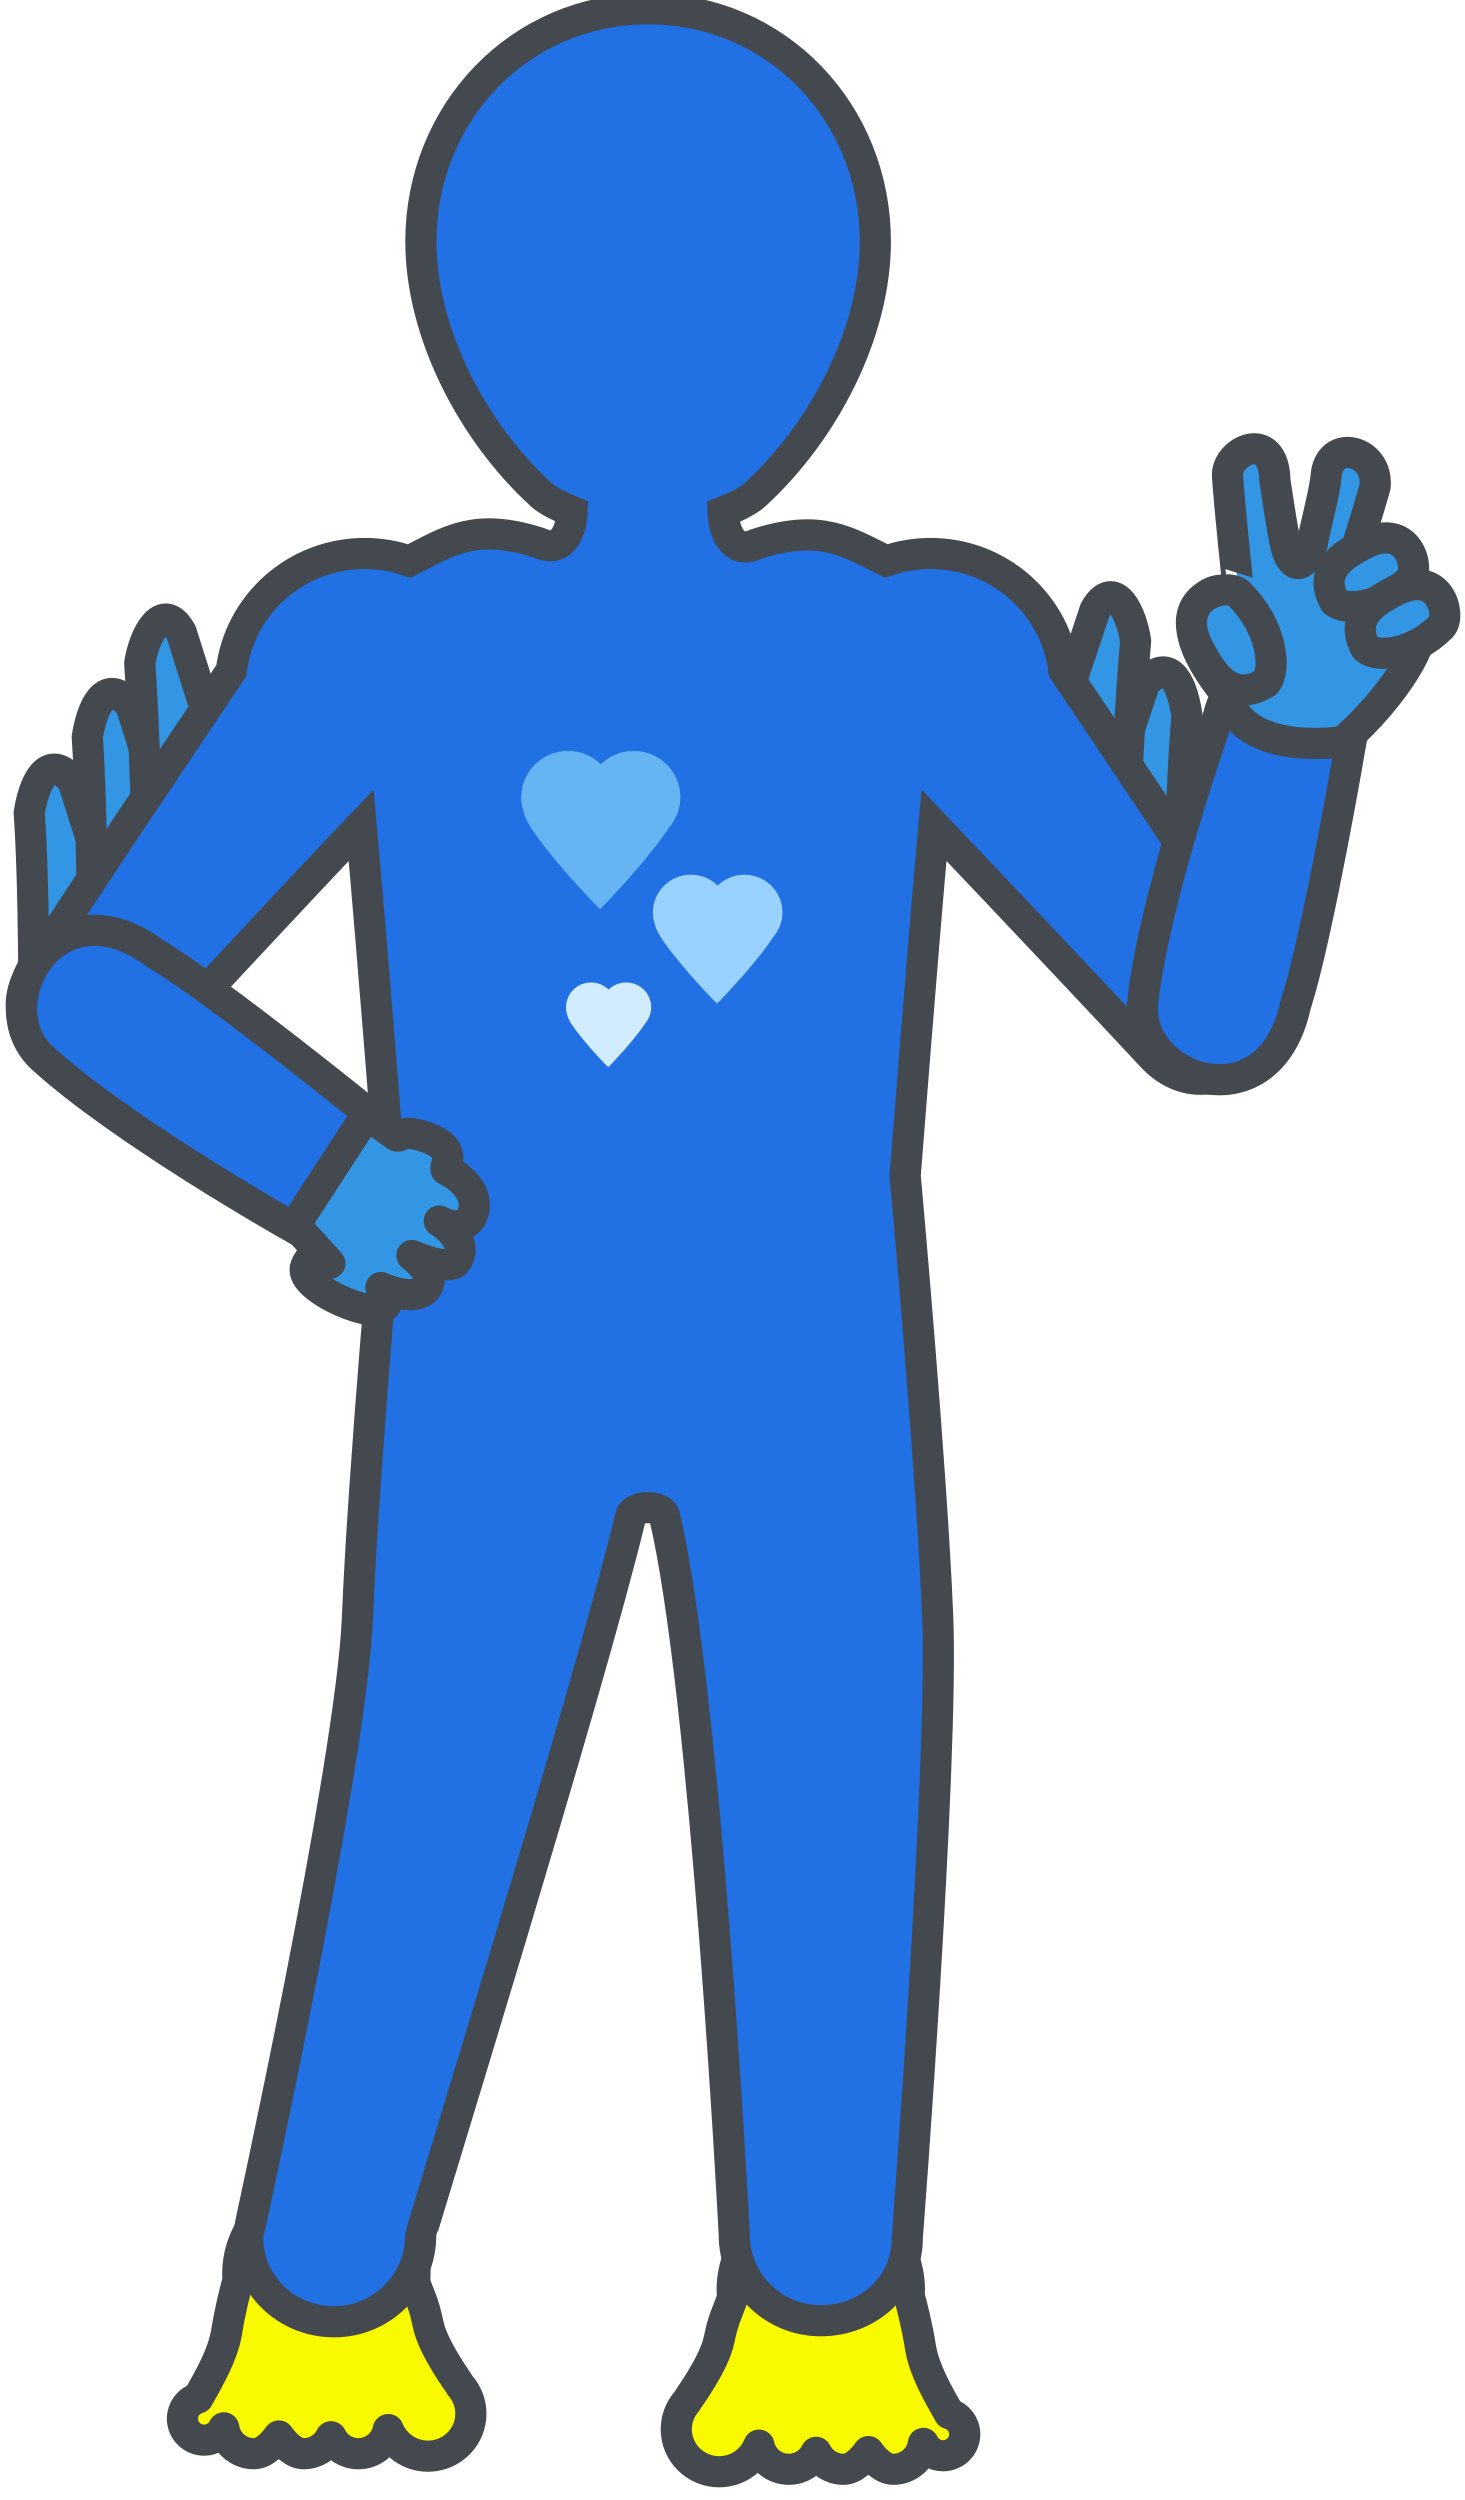
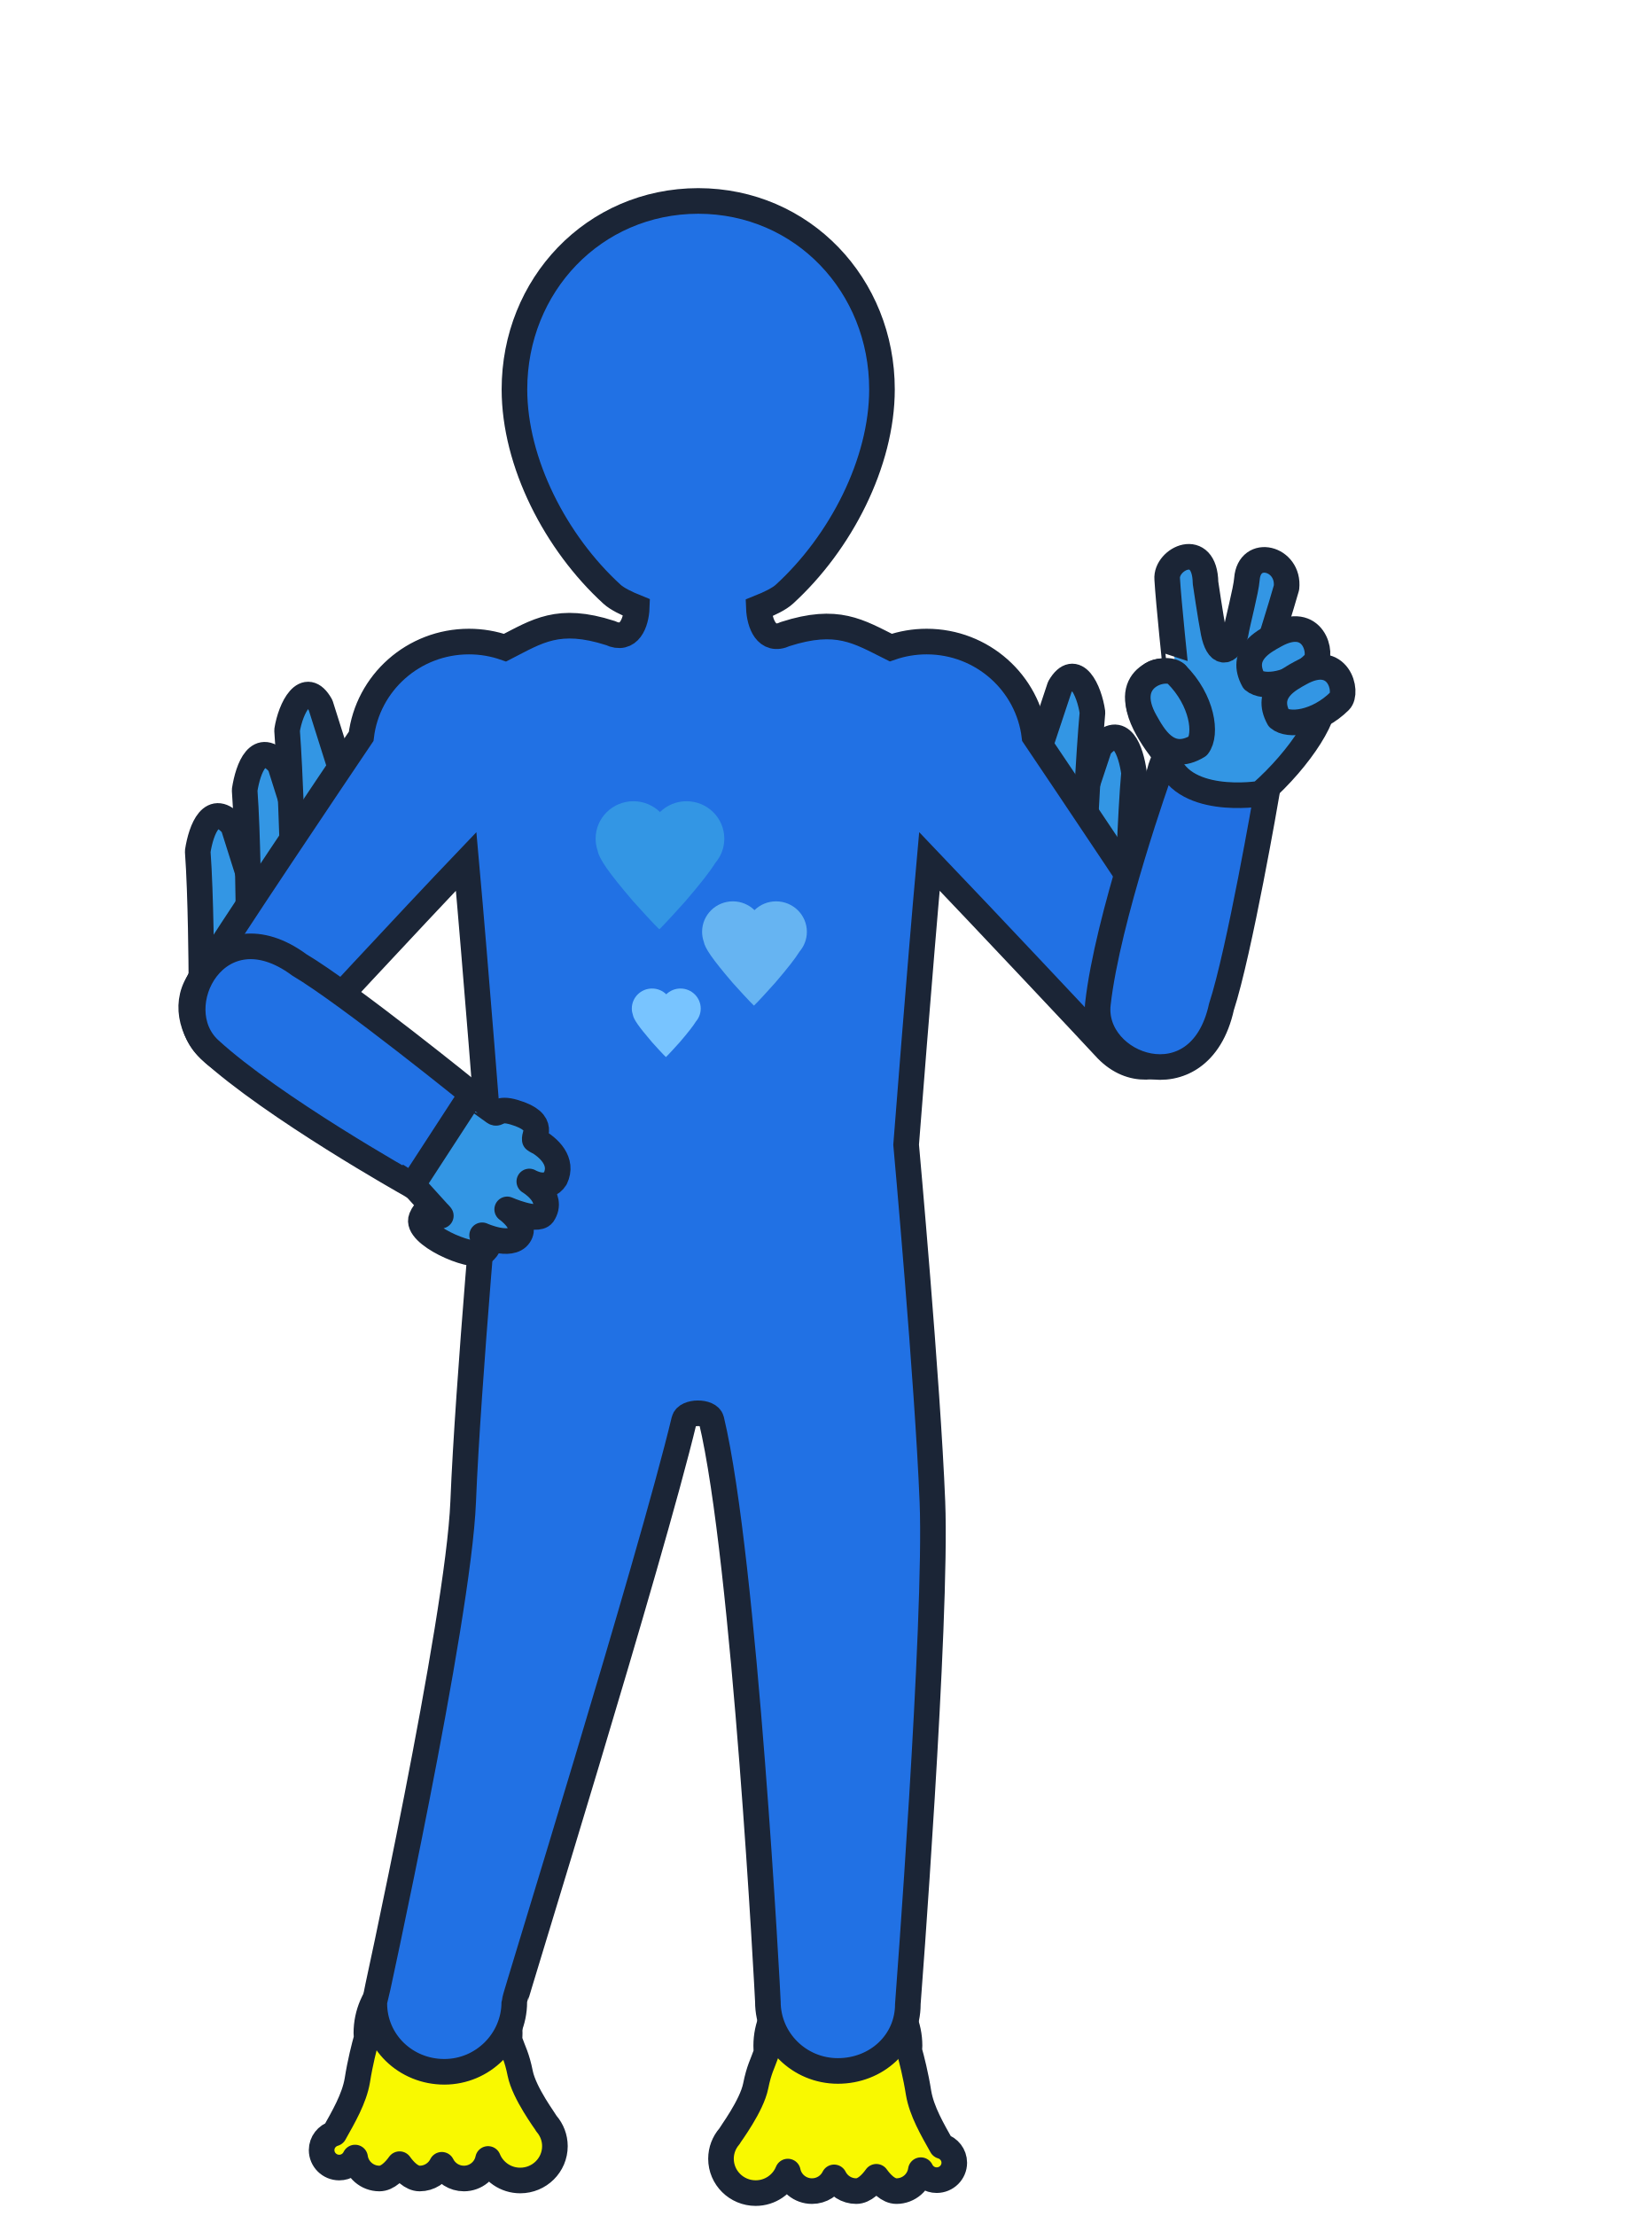
- <svg xmlns="http://www.w3.org/2000/svg" version="1.1" id="Layer_1" x="0px" y="0px" width="187.965px" height="320.881px" viewBox="0 0 187.965 320.881" enable-background="new 0 0 187.965 320.881" xml:space="preserve">
-   <g>
-     <path fill="#3396E4" stroke="#44484F" stroke-width="4" stroke-linecap="round" stroke-linejoin="round" stroke-miterlimit="10" d="   M158.719,120.967c0,0,0.323-12.399,0.936-19.259c-0.494-3.527-2.078-8.05-5.486-4.137c-1.509,4.544-4.125,12.42-4.125,12.42   L158.719,120.967z" />
-     <path fill="#3396E4" stroke="#44484F" stroke-width="4" stroke-linecap="round" stroke-linejoin="round" stroke-miterlimit="10" d="   M151.387,111.131c0,0,0.352-12.39,0.965-19.248c-0.495-3.528-2.052-8.041-5.459-4.128c-1.51,4.544-4.126,12.42-4.126,12.42   L151.387,111.131z" />
-     <path fill="#3396E4" stroke="#44484F" stroke-width="4" stroke-linecap="round" stroke-linejoin="round" stroke-miterlimit="10" d="   M144.529,101.454c0,0,0.617-12.302,1.229-19.161c-0.493-3.527-2.735-8.268-5.194-4.039c-1.509,4.543-4.125,12.419-4.125,12.419   L144.529,101.454z" />
-     <path fill="#3396E4" stroke="#44484F" stroke-width="4" stroke-linecap="round" stroke-linejoin="round" stroke-miterlimit="10" d="   M4.328,123.629c0,0-0.066-12.425-0.577-19.293c0.545-3.52,2.269-8.041,5.618-4.078c1.442,4.565,3.942,12.479,3.942,12.479   L4.328,123.629z" />
-     <path fill="#3396E4" stroke="#44484F" stroke-width="4" stroke-linecap="round" stroke-linejoin="round" stroke-miterlimit="10" d="   M11.806,113.903c0,0-0.097-12.416-0.608-19.284c0.547-3.52,2.243-8.032,5.592-4.069c1.443,4.565,3.943,12.479,3.943,12.479   L11.806,113.903z" />
-     <path fill="#3396E4" stroke="#44484F" stroke-width="4" stroke-linecap="round" stroke-linejoin="round" stroke-miterlimit="10" d="   M18.805,104.327c0,0-0.361-12.331-0.873-19.198c0.545-3.521,2.929-8.25,5.324-3.986c1.443,4.565,3.942,12.479,3.942,12.479   L18.805,104.327z" />
-     <path fill="#F9F900" stroke="#44484F" stroke-width="4" stroke-linecap="round" stroke-linejoin="round" stroke-miterlimit="10" d="   M59.133,306.278c-0.186-0.365-3.561-4.854-4.199-8.017c-0.543-2.692-1.049-3.407-1.723-5.333c0.033-0.351,0.055-0.705,0.055-1.063   c0-6.223-5.093-11.268-11.375-11.268c-6.281,0-11.375,5.045-11.375,11.268c0,0.265,0.022,0.523,0.04,0.785   c-0.356,1.277-1.026,3.854-1.476,6.719c-0.496,2.91-2.213,5.828-3.666,8.426c-1.153,0.34-2,1.387-2,2.64   c0,1.527,1.25,2.767,2.793,2.767c1.115,0,2.069-0.652,2.518-1.588c0.269,1.879,1.895,3.326,3.866,3.326   c1.319,0,2.483-1.282,3.192-2.273c0.708,0.991,1.872,2.273,3.191,2.273c1.545,0,2.876-0.889,3.512-2.177   c0.635,1.288,1.966,2.177,3.511,2.177c1.892,0,3.471-1.332,3.832-3.102c0.815,2.003,2.792,3.418,5.104,3.418   c3.041,0,5.506-2.441,5.506-5.454C60.439,308.458,59.947,307.229,59.133,306.278z" />
-     <path fill="#F9F900" stroke="#44484F" stroke-width="4" stroke-linecap="round" stroke-linejoin="round" stroke-miterlimit="10" d="   M88.109,308.278c0.186-0.365,3.561-4.854,4.198-8.017c0.544-2.692,1.05-3.407,1.723-5.333c-0.032-0.351-0.054-0.705-0.054-1.063   c0-6.223,5.092-11.268,11.374-11.268s11.375,5.045,11.375,11.268c0,0.265-0.022,0.523-0.04,0.785   c0.357,1.277,1.026,3.854,1.477,6.719c0.494,2.91,2.213,5.828,3.666,8.426c1.152,0.34,1.999,1.387,1.999,2.64   c0,1.527-1.251,2.767-2.793,2.767c-1.114,0-2.069-0.652-2.517-1.588c-0.27,1.879-1.896,3.326-3.867,3.326   c-1.318,0-2.484-1.282-3.191-2.273c-0.709,0.991-1.873,2.273-3.191,2.273c-1.545,0-2.877-0.889-3.512-2.177   c-0.636,1.288-1.967,2.177-3.512,2.177c-1.893,0-3.471-1.332-3.832-3.102c-0.814,2.003-2.791,3.418-5.104,3.418   c-3.041,0-5.507-2.441-5.507-5.454C86.801,310.458,87.295,309.229,88.109,308.278z" />
-     <path fill="#2171E4" stroke="#44484F" stroke-width="4" stroke-miterlimit="10" d="M162.354,125.083   c-4.212-6.953-21.975-33.321-25.805-38.999c-1.015-8.472-8.286-15.041-17.11-15.041c-1.995,0-3.907,0.34-5.689,0.957   c-5.136-2.559-8.479-4.805-16.731-2.156c-3.007,1.415-4.114-1.726-4.207-4.138c1.732-0.69,3.244-1.438,4.043-2.169   c8.927-8.148,15.499-20.86,15.499-32.519c0-16.493-12.564-29.868-29.161-29.896C66.593,1.15,54.021,14.525,54.021,31.019   c0,11.658,6.563,24.37,15.492,32.519c0.78,0.713,2.238,1.442,3.919,2.119c-0.088,2.368-1.193,5.447-4.207,4.03   c-8.231-2.643-11.58-0.292-16.693,2.326c-1.793-0.626-3.719-0.97-5.729-0.97c-8.824,0-16.094,6.569-17.109,15.041   c-3.83,5.678-21.593,32.046-25.805,38.999c-4.857,7.612,6.527,18.896,14.294,10.985c2.427-2.637,19.382-20.938,28.175-30.136   c1.539,17.104,3.699,44.948,3.699,44.948s-3.417,37.7-4.174,56.67c-0.756,18.969-14.1,79.546-14.1,79.596   c0,6.075,4.974,10.861,11.107,10.861c6.135,0,11.107-4.994,11.107-11.07c0-0.47,21.66-70.194,26.965-92.354   c0.339-1.413,3.977-1.444,4.315-0.028c5.305,22.157,8.966,91.844,8.966,92.314c0,6.075,4.973,11.001,11.106,11.001   s11.106-4.533,11.106-10.608c0-0.05,4.657-60.743,3.901-79.713c-0.757-18.969-4.174-56.669-4.174-56.669s2.158-27.836,3.696-44.952   c8.791,9.197,25.751,27.228,28.179,29.864C155.826,143.704,167.211,132.695,162.354,125.083z" />
+ <svg xmlns="http://www.w3.org/2000/svg" version="1.1" x="0px" y="0px" width="258px" height="346.166px" viewBox="0 0 258 346.166" style="enable-background:new 0 0 258 346.166;" xml:space="preserve">
+   <g id="sharkmanBodyH">
+     <rect x="-0.333" y="-0.334" style="fill:none;" width="258" height="347" />
    <g>
-       <path fill="#66B4F2" d="M87.327,102.323c0-3.281-2.687-5.941-5.999-5.941c-1.643,0-3.13,0.655-4.213,1.714    c-1.084-1.059-2.57-1.714-4.213-1.714c-3.314,0-6,2.66-6,5.941c0,0.672,0.117,1.315,0.325,1.917    c0.239,1.273,1.64,3.354,5.619,7.998c3.468,3.867,4.171,4.461,4.171,4.461s0.676-0.594,4.145-4.461    c2.455-2.865,3.922-4.751,4.742-6.078C86.791,105.125,87.327,103.787,87.327,102.323z" />
-       <path fill="#99D2FF" d="M100.43,117.107c0-2.673-2.188-4.838-4.885-4.838c-1.338,0-2.549,0.533-3.43,1.396    c-0.883-0.862-2.093-1.396-3.431-1.396c-2.697,0-4.884,2.165-4.884,4.838c0,0.546,0.096,1.07,0.264,1.561    c0.195,1.036,1.335,2.73,4.575,6.512c2.823,3.148,3.396,3.632,3.396,3.632s0.551-0.483,3.374-3.632    c1.999-2.333,3.192-3.868,3.862-4.949C99.992,119.388,100.43,118.299,100.43,117.107z" />
-       <path fill="#D1EBFF" d="M83.582,129.283c0-1.758-1.438-3.181-3.212-3.181c-0.88,0-1.676,0.351-2.255,0.917    c-0.58-0.566-1.376-0.917-2.256-0.917c-1.773,0-3.211,1.423-3.211,3.181c0,0.359,0.062,0.704,0.174,1.026    c0.128,0.681,0.877,1.795,3.008,4.281c1.855,2.07,2.232,2.388,2.232,2.388s0.362-0.317,2.219-2.388    c1.314-1.534,2.1-2.543,2.539-3.254C83.295,130.782,83.582,130.066,83.582,129.283z" />
+       <g>
+         <path style="fill:#3396E4;stroke:#1B2536;stroke-width:4;stroke-linecap:round;stroke-linejoin:round;stroke-miterlimit:10;" d="     M183.441,149.363c0,0,0.316-12.206,0.92-18.958c-0.485-3.473-2.045-7.924-5.4-4.073c-1.486,4.473-4.061,12.226-4.061,12.226     L183.441,149.363z" />
+         <path style="fill:#3396E4;stroke:#1B2536;stroke-width:4;stroke-linecap:round;stroke-linejoin:round;stroke-miterlimit:10;" d="     M176.223,139.681c0,0,0.347-12.196,0.95-18.948c-0.487-3.473-2.021-7.916-5.374-4.063c-1.484,4.473-4.062,12.227-4.062,12.227     L176.223,139.681z" />
+         <path style="fill:#3396E4;stroke:#1B2536;stroke-width:4;stroke-linecap:round;stroke-linejoin:round;stroke-miterlimit:10;" d="     M169.473,130.155c0,0,0.607-12.109,1.209-18.862c-0.483-3.472-2.691-8.138-5.111-3.976c-1.485,4.472-4.061,12.226-4.061,12.226     L169.473,130.155z" />
+         <path style="fill:#3396E4;stroke:#1B2536;stroke-width:4;stroke-linecap:round;stroke-linejoin:round;stroke-miterlimit:10;" d="     M31.459,151.984c0,0-0.065-12.231-0.568-18.992c0.536-3.465,2.233-7.916,5.53-4.014c1.42,4.494,3.881,12.284,3.881,12.284     L31.459,151.984z" />
+         <path style="fill:#3396E4;stroke:#1B2536;stroke-width:4;stroke-linecap:round;stroke-linejoin:round;stroke-miterlimit:10;" d="     M38.82,142.41c0,0-0.094-12.223-0.598-18.983c0.538-3.465,2.208-7.907,5.504-4.006c1.419,4.495,3.881,12.284,3.881,12.284     L38.82,142.41z" />
+         <path style="fill:#3396E4;stroke:#1B2536;stroke-width:4;stroke-linecap:round;stroke-linejoin:round;stroke-miterlimit:10;" d="     M45.71,132.983c0,0-0.356-12.139-0.86-18.898c0.537-3.466,2.884-8.122,5.242-3.924c1.42,4.494,3.88,12.284,3.88,12.284     L45.71,132.983z" />
+         <path style="fill:#F9F900;stroke:#1B2536;stroke-width:4;stroke-linecap:round;stroke-linejoin:round;stroke-miterlimit:10;" d="     M85.408,331.783c-0.183-0.36-3.504-4.779-4.132-7.892c-0.535-2.65-1.033-3.355-1.696-5.25c0.033-0.344,0.053-0.695,0.053-1.046     c0-6.126-5.013-11.091-11.196-11.091c-6.184,0-11.197,4.965-11.197,11.091c0,0.26,0.022,0.515,0.04,0.773     c-0.352,1.257-1.011,3.792-1.453,6.613c-0.487,2.865-2.179,5.738-3.608,8.294c-1.136,0.335-1.97,1.365-1.97,2.598     c0,1.503,1.231,2.725,2.75,2.725c1.097,0,2.037-0.642,2.478-1.563c0.265,1.85,1.866,3.274,3.806,3.274     c1.299,0,2.445-1.263,3.143-2.239c0.696,0.977,1.843,2.239,3.142,2.239c1.52,0,2.831-0.875,3.456-2.143     c0.625,1.268,1.936,2.143,3.457,2.143c1.862,0,3.417-1.312,3.772-3.054c0.801,1.972,2.747,3.364,5.025,3.364     c2.993,0,5.42-2.402,5.42-5.37C86.695,333.928,86.209,332.72,85.408,331.783z" />
+         <path style="fill:#F9F900;stroke:#1B2536;stroke-width:4;stroke-linecap:round;stroke-linejoin:round;stroke-miterlimit:10;" d="     M113.934,333.752c0.183-0.36,3.505-4.778,4.131-7.891c0.537-2.652,1.035-3.355,1.695-5.251c-0.029-0.344-0.051-0.694-0.051-1.046     c0-6.126,5.014-11.093,11.196-11.093c6.186,0,11.197,4.967,11.197,11.093c0,0.26-0.022,0.516-0.039,0.772     c0.353,1.257,1.009,3.793,1.454,6.614c0.486,2.865,2.178,5.737,3.609,8.294c1.133,0.335,1.966,1.365,1.966,2.599     c0,1.502-1.23,2.724-2.749,2.724c-1.096,0-2.037-0.643-2.477-1.562c-0.266,1.849-1.867,3.273-3.808,3.273     c-1.298,0-2.444-1.263-3.142-2.238c-0.697,0.976-1.843,2.238-3.142,2.238c-1.52,0-2.831-0.875-3.456-2.145     c-0.627,1.27-1.937,2.145-3.457,2.145c-1.863,0-3.417-1.311-3.773-3.053c-0.801,1.971-2.745,3.364-5.025,3.364     c-2.993,0-5.419-2.403-5.419-5.371C112.646,335.897,113.131,334.688,113.934,333.752z" />
+         <path style="fill:#2171E4;stroke:#1B2536;stroke-width:4;stroke-miterlimit:10;" d="M187.019,153.416     c-4.146-6.845-21.631-32.802-25.401-38.391c-1-8.34-8.158-14.806-16.844-14.806c-1.963,0-3.846,0.334-5.602,0.942     c-5.055-2.519-8.348-4.73-16.469-2.123c-2.961,1.393-4.052-1.699-4.143-4.073c1.706-0.68,3.193-1.416,3.979-2.135     c8.787-8.021,15.257-20.534,15.257-32.011c0-16.236-12.369-29.403-28.704-29.43c-16.342,0.027-28.717,13.194-28.717,29.43     c0,11.477,6.461,23.99,15.25,32.011c0.768,0.702,2.204,1.419,3.857,2.085c-0.085,2.332-1.174,5.362-4.14,3.968     c-8.104-2.601-11.4-0.288-16.433,2.29c-1.765-0.616-3.662-0.954-5.639-0.954c-8.688,0-15.843,6.466-16.843,14.806     c-3.771,5.589-21.256,31.546-25.402,38.391c-4.781,7.493,6.425,18.601,14.071,10.814c2.389-2.595,19.079-20.611,27.734-29.666     c1.516,16.837,3.642,44.247,3.642,44.247s-3.363,37.112-4.108,55.785c-0.745,18.674-13.88,78.305-13.88,78.354     c0,5.979,4.896,10.691,10.933,10.691c6.04,0,10.934-4.916,10.934-10.897c0-0.464,21.323-69.1,26.545-90.912     c0.333-1.391,3.915-1.422,4.248-0.028c5.223,21.812,8.825,90.41,8.825,90.873c0,5.981,4.896,10.831,10.935,10.831     c6.037,0,10.933-4.463,10.933-10.444c0-0.047,4.585-59.794,3.84-78.468c-0.743-18.673-4.107-55.785-4.107-55.785     s2.123-27.401,3.639-44.251c8.653,9.055,25.349,26.804,27.738,29.399C180.594,171.746,191.8,160.909,187.019,153.416z" />
+         <g>
+           <path style="fill:#3396E4;" d="M113.163,131.011c0-3.229-2.644-5.849-5.905-5.849c-1.618,0-3.082,0.645-4.147,1.688      c-1.067-1.042-2.531-1.688-4.148-1.688c-3.261,0-5.905,2.62-5.905,5.849c0,0.661,0.115,1.295,0.319,1.887      c0.237,1.254,1.614,3.302,5.531,7.874c3.414,3.807,4.107,4.392,4.107,4.392s0.665-0.585,4.079-4.392      c2.417-2.82,3.861-4.677,4.67-5.983C112.636,133.769,113.163,132.451,113.163,131.011z" />
+           <path style="fill:#66B4F2;" d="M126.062,145.564c0-2.632-2.153-4.762-4.809-4.762c-1.317,0-2.508,0.525-3.375,1.373      c-0.871-0.848-2.062-1.373-3.38-1.373c-2.654,0-4.807,2.13-4.807,4.762c0,0.538,0.096,1.053,0.26,1.536      c0.193,1.02,1.312,2.688,4.504,6.411c2.78,3.1,3.343,3.575,3.343,3.575s0.543-0.475,3.321-3.575      c1.968-2.296,3.144-3.808,3.803-4.873C125.63,147.809,126.062,146.737,126.062,145.564z" />
+           <path style="fill:#78C4FF;" d="M109.477,157.55c0-1.73-1.418-3.13-3.163-3.13c-0.865,0-1.65,0.344-2.22,0.901      c-0.569-0.558-1.354-0.901-2.219-0.901c-1.747,0-3.163,1.4-3.163,3.13c0,0.354,0.063,0.693,0.173,1.011      c0.125,0.67,0.864,1.767,2.96,4.214c1.827,2.038,2.198,2.351,2.198,2.351s0.356-0.312,2.184-2.351      c1.294-1.509,2.067-2.503,2.5-3.202C109.194,159.025,109.477,158.321,109.477,157.55z" />
+         </g>
+       </g>
+       <g>
+         <path style="fill:#2171E4;stroke:#1B2536;stroke-width:4;stroke-miterlimit:10;" d="M197.871,124.089l0.012,0.002     c0,0-4.244,24.625-7.049,33.203c-3.406,15.5-20.384,9.265-19.304-0.467c1.487-13.353,9.629-36.162,9.629-36.162h0.002     c0.457-2,1.374-3.29,2.684-4.438c3.577-3.129,9.008-2.906,12.106,0.64C197.771,118.947,198.517,121.193,197.871,124.089z" />
+         <path style="fill:#3396E4;stroke:#1B2536;stroke-width:4;stroke-linecap:round;stroke-linejoin:round;stroke-miterlimit:10;" d="     M182.254,118.139c0,0-5.293-6.197-4.24-9.479c1.054-3.28,2.266-4.526,5.753-3.364c-0.029,0.032-1.216-11.407-1.409-14.83     c-0.269-3.188,5.878-6.162,5.988,0.575c0,0,0.769,5.26,1.253,7.742c0.665,3.389,2.316,3.745,3.43,0.283     c0.329-1.961,1.644-6.798,1.785-8.622c0.381-4.898,6.677-3.285,6.182,1.356c-0.666,2.434-3.369,11.013-3.369,11.013     s2.161-2.924,4.939-0.309c1.525,1.695,2.517,3.565,4.004,6.112c1.381,2.339-3.308,9.794-9.632,15.344     C196.678,124.049,184.272,125.953,182.254,118.139z" />
+         <path style="fill:#3396E4;stroke:#1B2536;stroke-width:4;stroke-linecap:round;stroke-linejoin:round;stroke-miterlimit:10;" d="     M178.962,112.766c1.187,2.068,3.533,6.608,8.182,3.775c1.426-1.83,0.751-7.135-3.377-11.245     C182.191,103.729,174.935,105.722,178.962,112.766z" />
+         <path style="fill:#3396E4;stroke:#1B2536;stroke-width:4;stroke-linecap:round;stroke-linejoin:round;stroke-miterlimit:10;" d="     M199.229,99.225c-1.768,0.984-5.638,2.929-3.375,7.059c1.502,1.29,5.973,0.824,9.53-2.685     C206.739,102.262,205.248,95.872,199.229,99.225z" />
+         <path style="fill:#3396E4;stroke:#1B2536;stroke-width:4;stroke-linecap:round;stroke-linejoin:round;stroke-miterlimit:10;" d="     M203.157,105.138c-1.768,0.983-5.637,2.927-3.375,7.057c1.501,1.291,5.973,0.825,9.529-2.683     C210.667,108.174,209.176,101.785,203.157,105.138z" />
+       </g>
+       <g>
+         <path style="fill:#2171E4;stroke:#1B2536;stroke-width:4;stroke-miterlimit:10;" d="M73.949,171.104l0.004-0.008     c0,0-19.433-15.758-27.191-20.37c-12.767-9.426-21.229,6.615-14.008,13.227C42.663,173.024,64.021,185,64.021,185l0.001-0.002     c1.355,0.882,2.975,1.399,4.717,1.399c4.752,0,8.604-3.815,8.604-8.522C77.343,175.111,76.007,172.66,73.949,171.104z" />
+         <path style="fill:#3396E4;stroke:#1B2536;stroke-width:4;stroke-linecap:round;stroke-linejoin:round;stroke-miterlimit:10;" d="     M64.474,185.057l9.078-13.961c0.001,0,1.645,1.206,3.64,2.63c0.684,0.487,0.517-0.758,3.149,0.021     c5.341,1.582,2.701,3.924,3.299,4.329c1.015,0.687-0.537-0.293,0,0c2.199,1.195,4.384,3.375,3.127,5.992     c-1.321,2.128-4.07,0.494-4.07,0.494s4.005,2.334,2.121,5.135c-0.942,1.245-5.577-0.777-5.577-0.777s3.135,2.19,1.878,4.059     c-1.329,2.01-5.794-0.012-5.794-0.012s2.319,0.861,0.067,2.722c-1.938,0.929-10.61-2.899-9.557-5.421     c1.221-2.92,3.037-0.354,3.037-0.354L64.474,185.057z" />
+       </g>
    </g>
  </g>
-   <g>
-     <path fill="#2171E4" stroke="#44484F" stroke-width="4" stroke-miterlimit="10" d="M173.375,95.28l0.01,0.003   c0,0-4.271,25.021-7.105,33.74c-3.435,15.751-20.693,9.469-19.61-0.418c1.488-13.566,9.722-36.725,9.722-36.725h0.002   c0.463-2,1.391-3.371,2.721-4.539c3.629-3.184,9.146-2.977,12.299,0.619C173.264,90.07,174.025,92.338,173.375,95.28z" />
-     <path fill="#3396E4" stroke="#44484F" stroke-width="4" stroke-linecap="round" stroke-linejoin="round" stroke-miterlimit="10" d="   M157.5,89.261c0,0-5.39-6.288-4.324-9.622s2.295-4.602,5.838-3.427c-0.029,0.034-1.253-11.585-1.455-15.062   c-0.277-3.238,5.962-6.27,6.084,0.574c0,0,0.791,5.343,1.285,7.862c0.684,3.44,2.359,3.801,3.484,0.282   c0.333-1.993,1.66-6.909,1.801-8.762c0.378-4.977,6.777-3.348,6.282,1.368c-0.672,2.474-3.405,11.192-3.405,11.192   s2.191-2.974,5.018-0.321c1.551,1.72,2.562,3.617,4.076,6.201c1.407,2.375-3.344,9.955-9.759,15.604   C172.161,95.241,159.562,97.196,157.5,89.261z" />
-     <path fill="#3396E4" stroke="#44484F" stroke-width="4" stroke-linecap="round" stroke-linejoin="round" stroke-miterlimit="10" d="   M154.147,83.809c1.206,2.1,3.599,6.706,8.317,3.822c1.444-1.861,0.749-7.25-3.451-11.419   C157.413,74.623,150.043,76.658,154.147,83.809z" />
-     <path fill="#3396E4" stroke="#44484F" stroke-width="4" stroke-linecap="round" stroke-linejoin="round" stroke-miterlimit="10" d="   M174.714,70.02c-1.794,1.002-5.722,2.983-3.418,7.175c1.526,1.308,6.069,0.829,9.677-2.741   C182.347,73.093,180.821,66.604,174.714,70.02z" />
-     <path fill="#3396E4" stroke="#44484F" stroke-width="4" stroke-linecap="round" stroke-linejoin="round" stroke-miterlimit="10" d="   M178.714,76.02c-1.794,1.002-5.722,2.983-3.418,7.175c1.526,1.308,6.069,0.829,9.677-2.741   C186.347,79.093,184.821,72.604,178.714,76.02z" />
-   </g>
-   <g>
-     <path fill="#2171E4" stroke="#44484F" stroke-width="4" stroke-miterlimit="10" d="M47.492,143.052l0.004-0.008   c0,0-19.741-16.009-27.623-20.693c-12.969-9.574-21.785,6.72-14.45,13.437c10.065,9.216,31.542,21.382,31.542,21.382v-0.002   c2,0.896,3.242,1.421,5.014,1.421c4.826,0,8.851-3.876,8.851-8.658C50.829,147.122,49.583,144.633,47.492,143.052z" />
-     <path fill="#3396E4" stroke="#44484F" stroke-width="4" stroke-linecap="round" stroke-linejoin="round" stroke-miterlimit="10" d="   M37.865,157.226l9.223-14.182c0,0,1.67,1.225,3.698,2.672c0.693,0.495,0.524-0.771,3.198,0.021   c5.427,1.606,2.744,3.986,3.352,4.397c1.032,0.697-0.545-0.297,0,0c2.234,1.214,4.454,3.429,3.178,6.088   c-1.342,2.161-4.135,0.501-4.135,0.501s4.069,2.371,2.154,5.217c-0.957,1.265-5.666-0.79-5.666-0.79s3.186,2.226,1.908,4.123   c-1.35,2.041-5.887-0.013-5.887-0.013s2.356,0.876,0.068,2.766c-1.968,0.942-10.777-2.945-9.707-5.507   c1.239-2.966,3.084-0.36,3.084-0.36L37.865,157.226z" />
-   </g>
+   <g id="Layer_1">
+ </g>
</svg>
